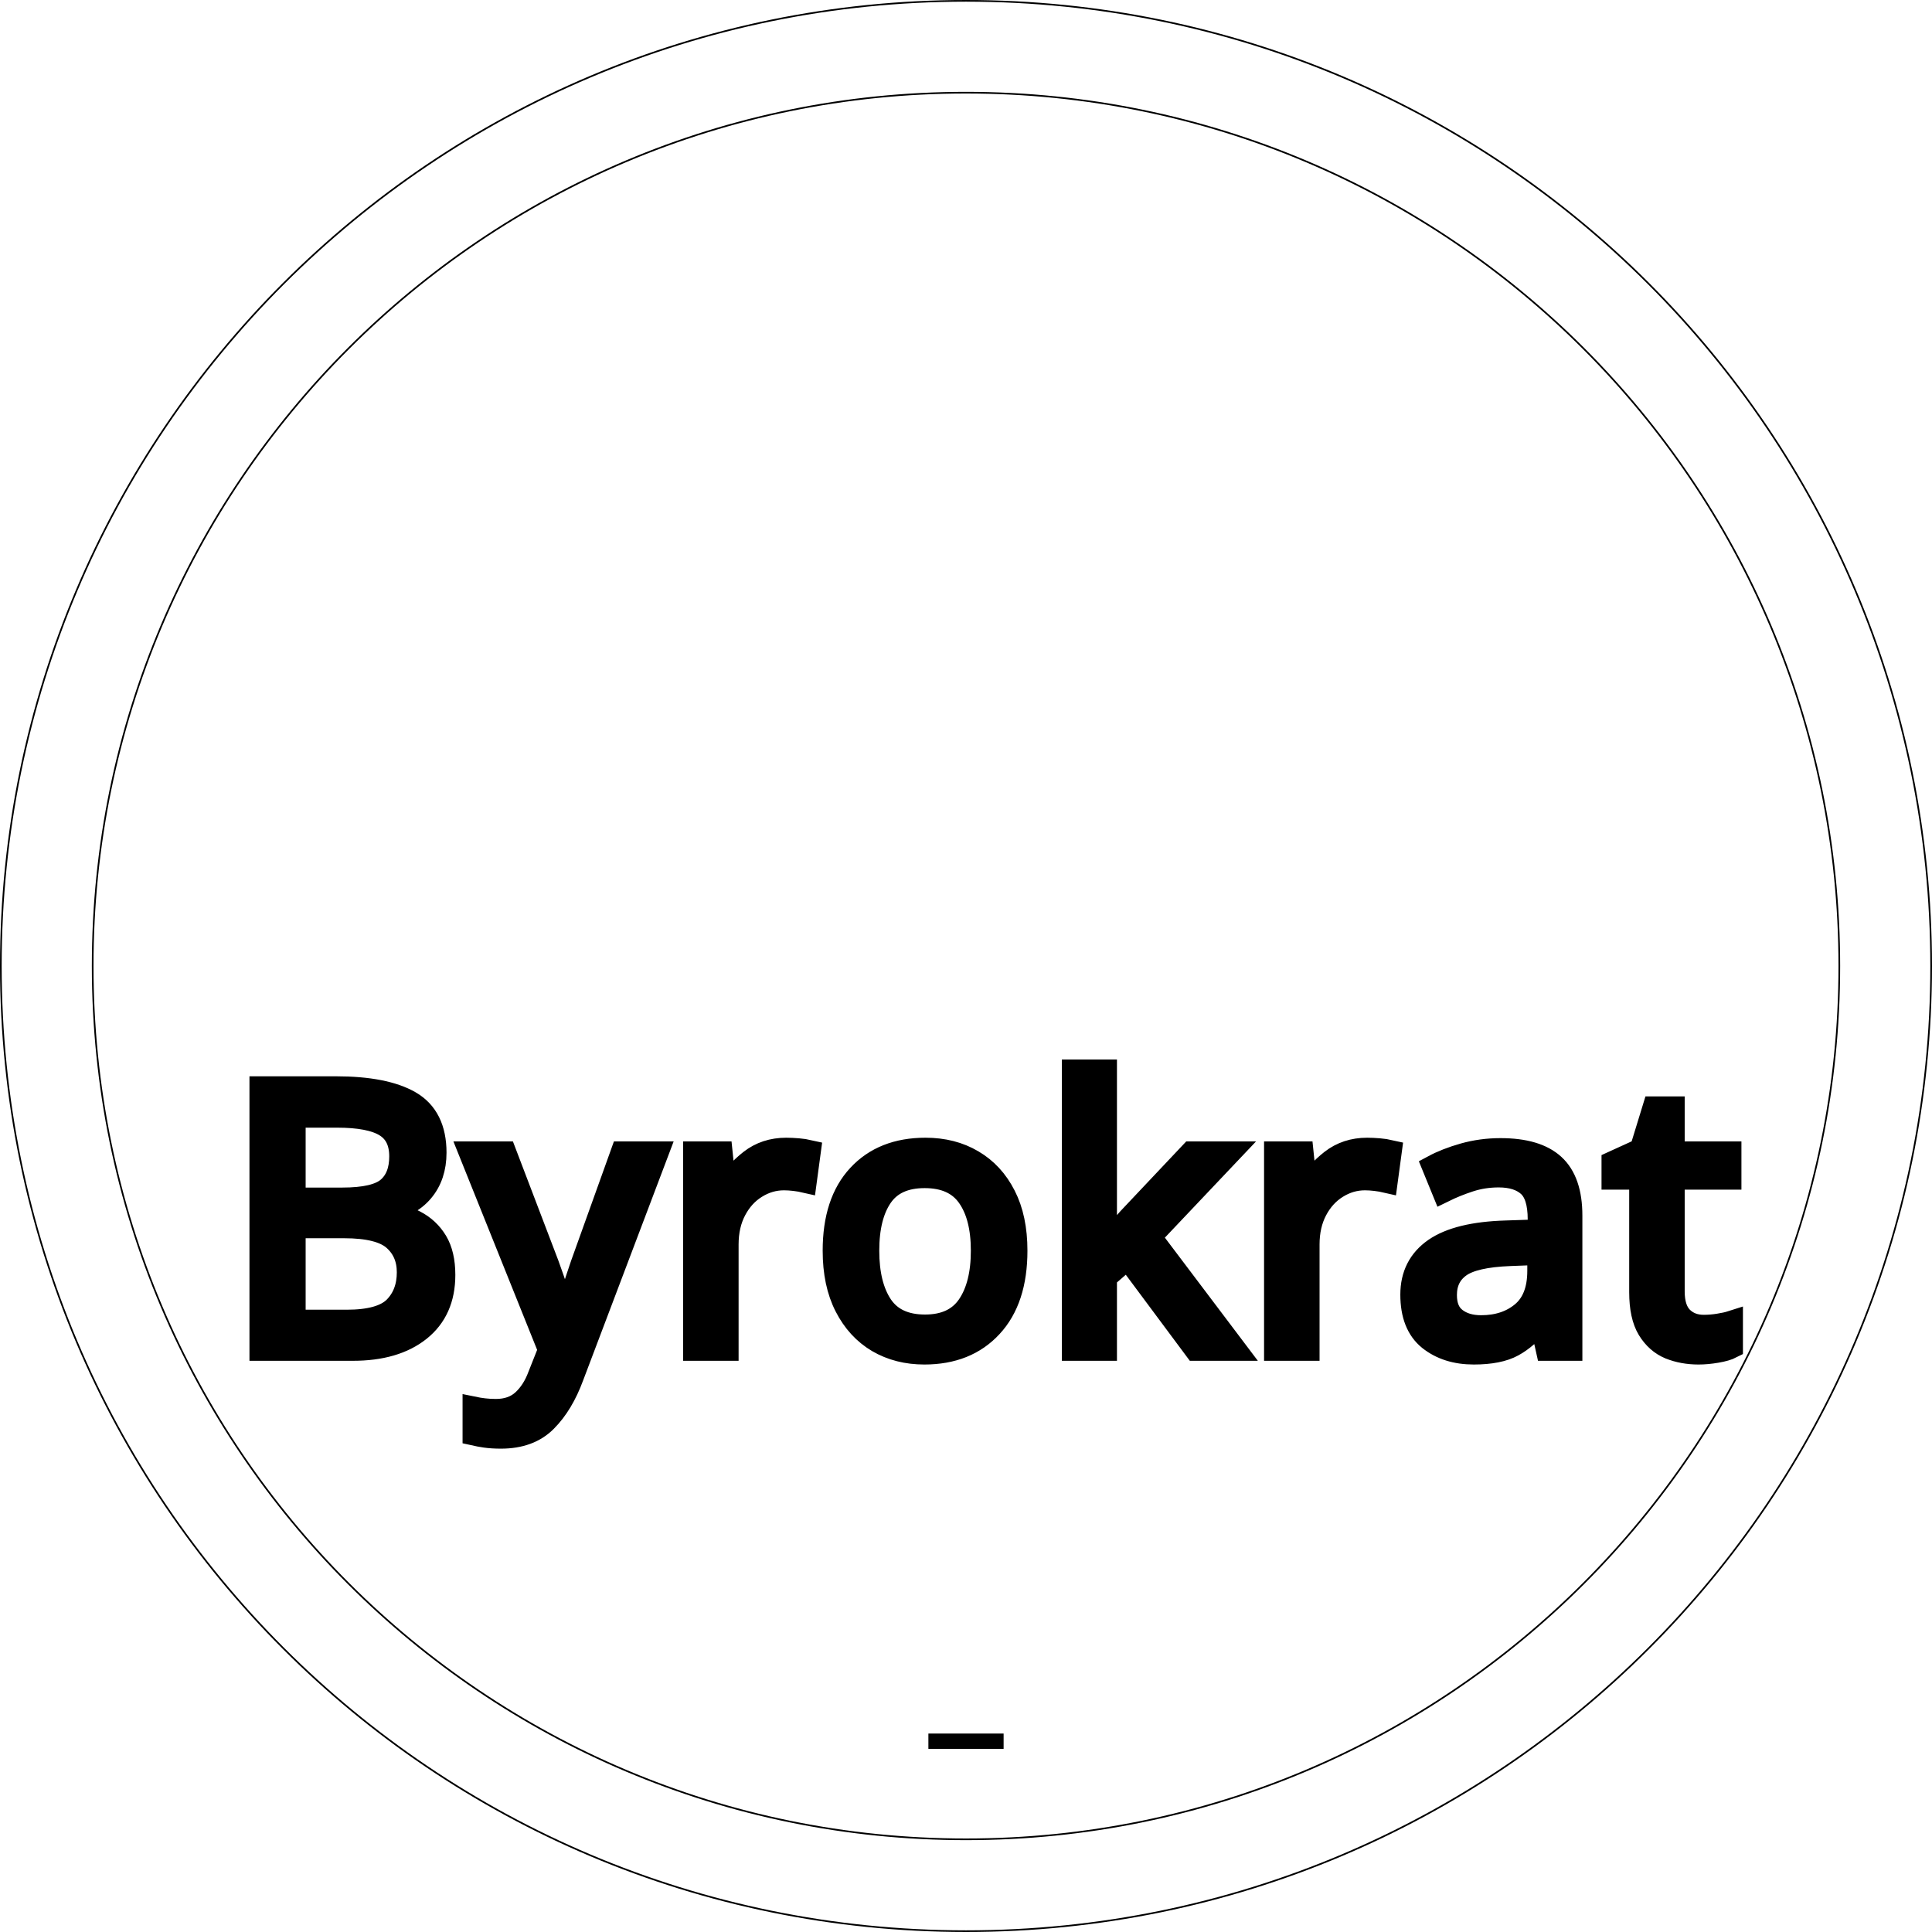
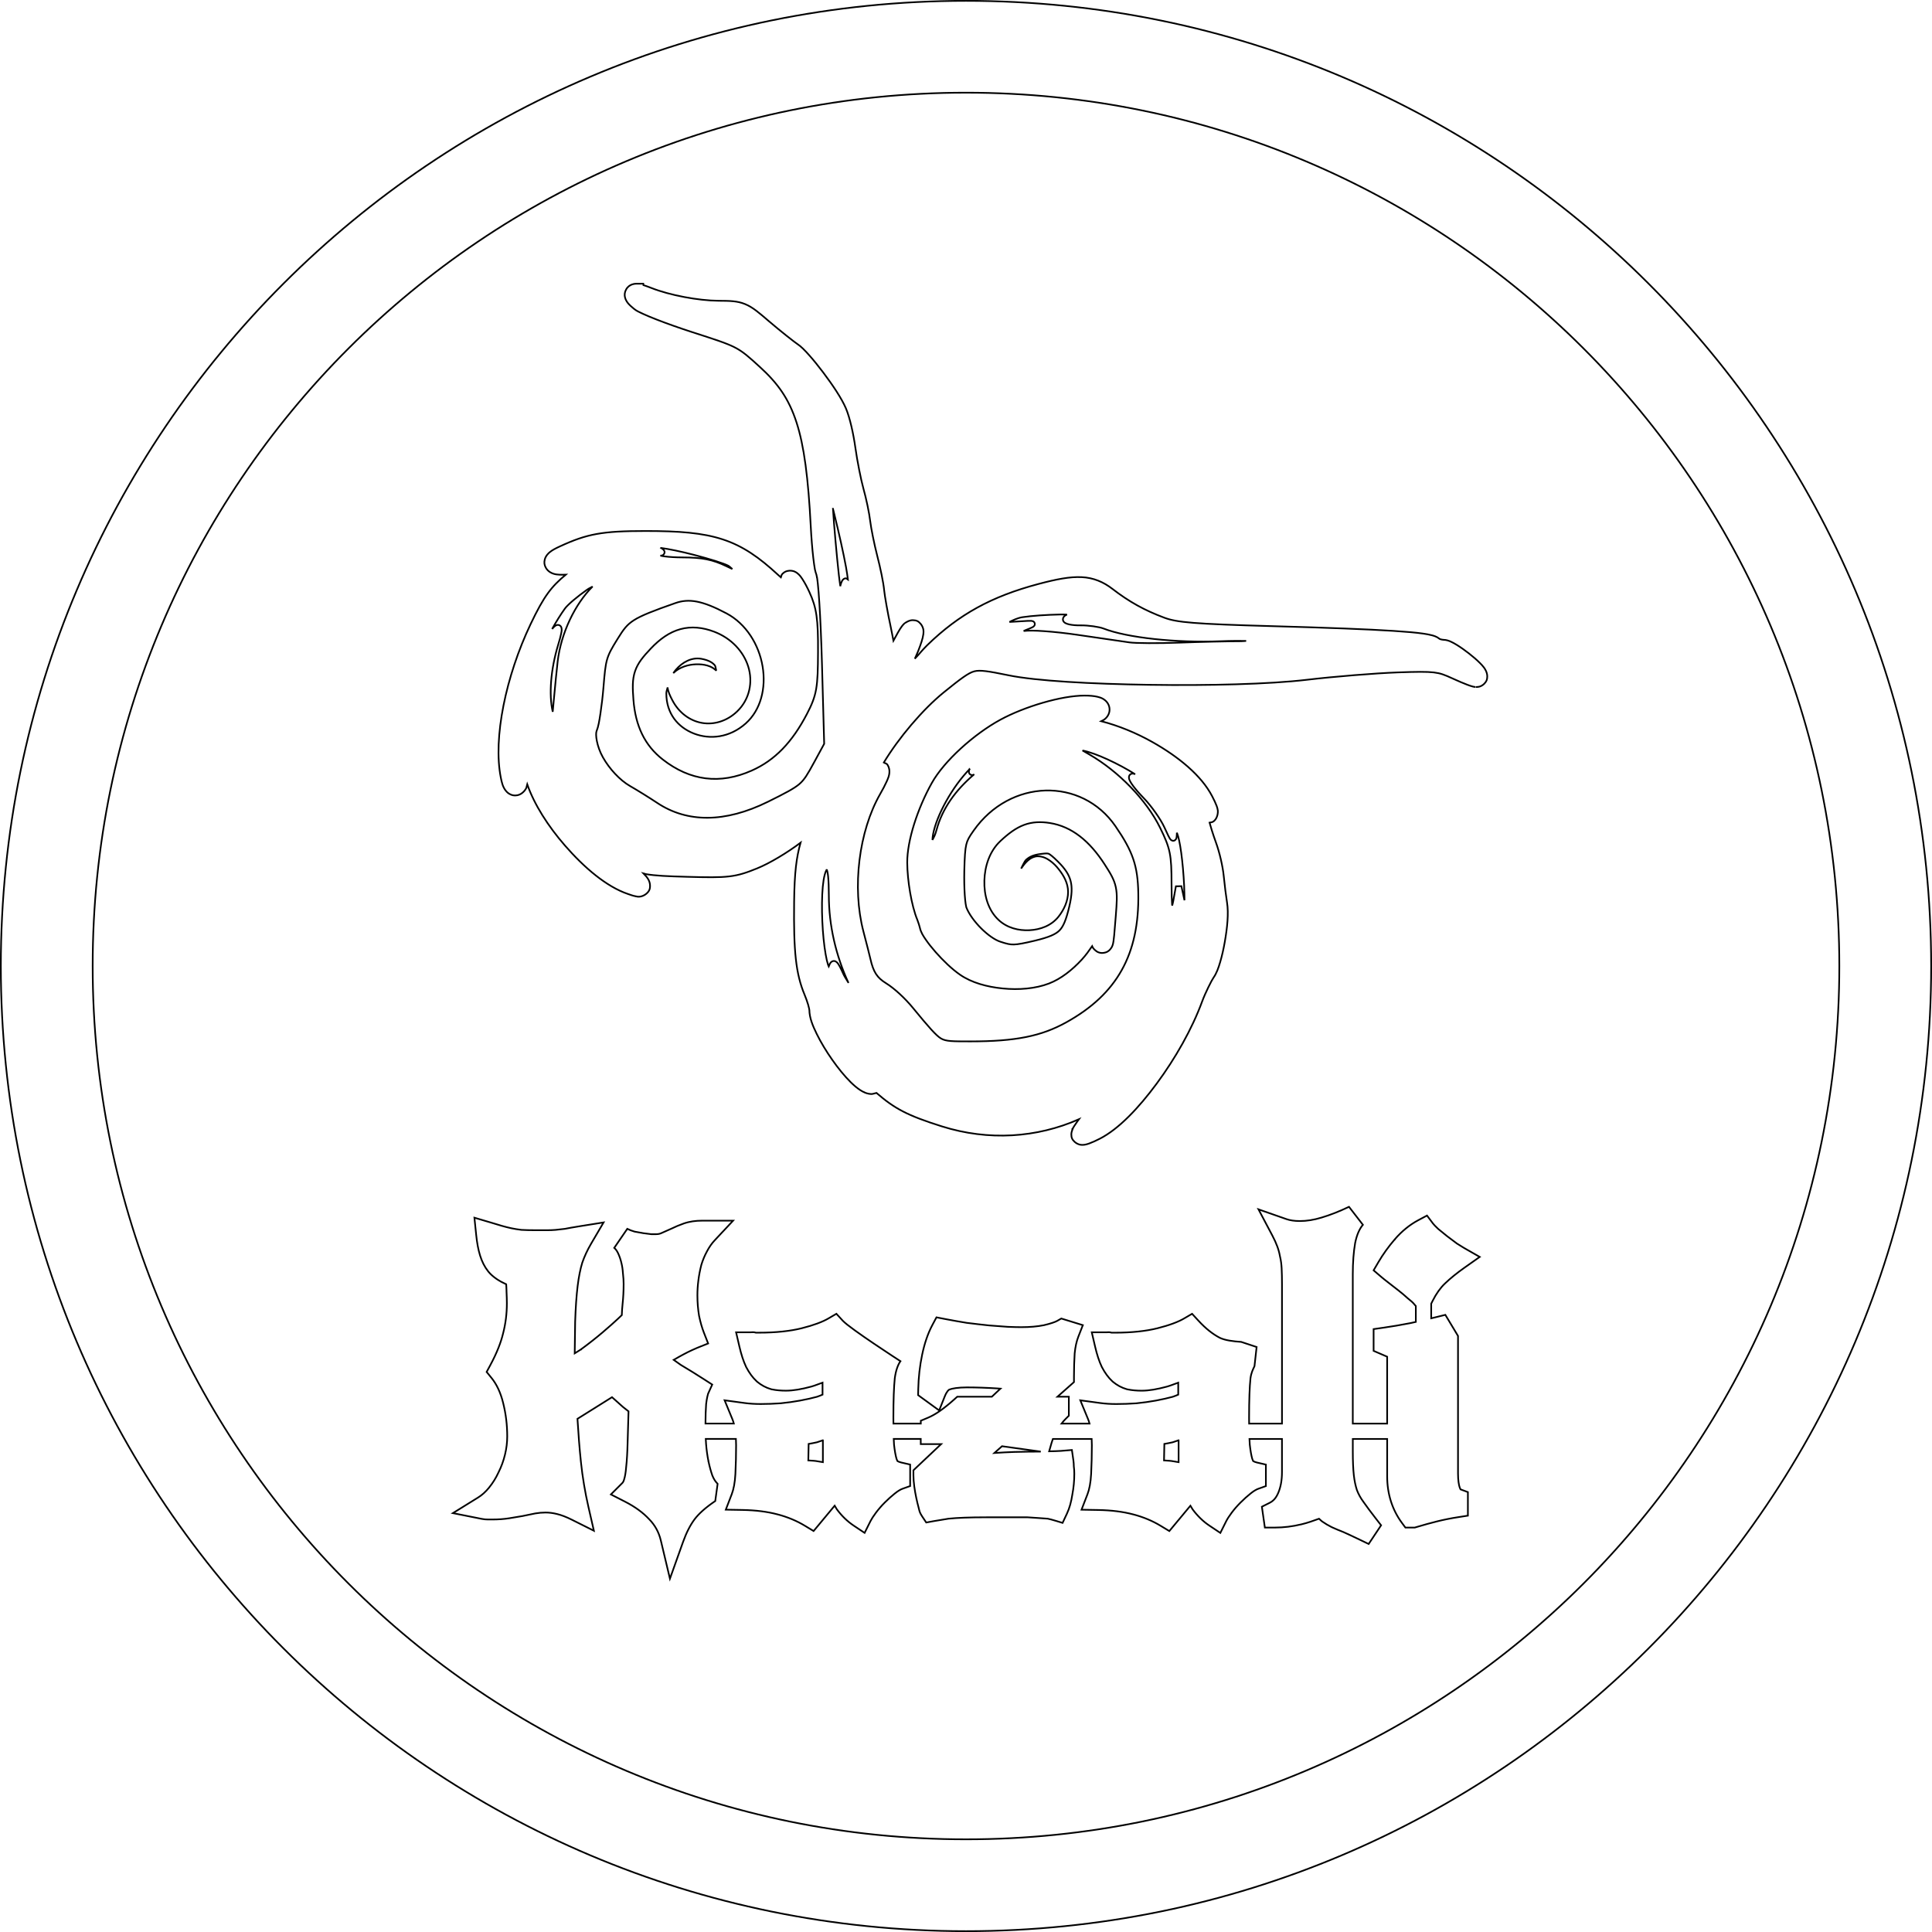
<svg xmlns="http://www.w3.org/2000/svg" version="1.2" viewBox="0 0 219.213 219.213" width="58mm" height="58mm" id="svg1" xml:space="preserve">
  <defs id="defs1">
    <clipPath clipPathUnits="userSpaceOnUse" id="cp1">
      <path d="m 275.5,535.5 c -143.78,0 -260,-116.22 -260,-260 0,-143.78 116.22,-260 260,-260 143.78,0 260,116.22 260,260 0,143.78 -116.22,260 -260,260 z" id="path1" />
+     </clipPath>
+     <clipPath clipPathUnits="userSpaceOnUse" id="cp1-5">
+       <path d="m 275.5,535.5 c -143.78,0 -260,-116.22 -260,-260 0,-143.78 116.22,-260 260,-260 143.78,0 260,116.22 260,260 0,143.78 -116.22,260 -260,260 z" id="path1-4" />
    </clipPath>
  </defs>
  <style id="style1">
		tspan { white-space:pre } 
		.s0 { fill: none;stroke: #ff0000;stroke-miterlimit:100 } 
	</style>
  <g id="layer2">
    <g id="layer4" style="display:inline">
      <path id="path2" style="fill:none;stroke:#000000;stroke-width:0.189" d="M 219.118,109.606 A 109.512,109.512 0 0 1 109.606,219.118 109.512,109.512 0 0 1 0.095,109.606 109.512,109.512 0 0 1 109.606,0.095 109.512,109.512 0 0 1 219.118,109.606 Z" />
      <path id="circle2" style="fill:none;stroke:#000000;stroke-width:0.189" d="M 208.697,109.606 A 99.091,99.091 0 0 1 109.606,208.697 99.091,99.091 0 0 1 10.515,109.606 99.091,99.091 0 0 1 109.606,10.515 99.091,99.091 0 0 1 208.697,109.606 Z" />
    </g>
-     <text xml:space="preserve" style="display:inline;font-size:41.522px;font-family:'Didact Gothic';-inkscape-font-specification:'Didact Gothic';text-align:start;letter-spacing:0.769px;writing-mode:lr-tb;direction:ltr;text-anchor:start;fill:#de0000;fill-opacity:0.092;stroke:#000000;stroke-width:2.64;stroke-dasharray:none;stroke-opacity:1" x="25.593" y="153.083" id="text2-9">
-       <tspan id="tspan2-1" x="25.593" y="153.083" style="font-style:normal;font-variant:normal;font-weight:normal;font-stretch:normal;font-family:'New Rocker';-inkscape-font-specification:'New Rocker';letter-spacing:0.769px;fill:#000000;fill-opacity:1;stroke:#000000;stroke-width:2.64;stroke-dasharray:none;stroke-opacity:1">Byrokrat</tspan>
-     </text>
-     <path id="path5" style="display:inline;stroke-width:3.717" d="m 105.339,196.695 h 8.535 v 1.744 h -8.535 z" />
+     <path id="path5" style="baseline-shift:baseline;display:inline;overflow:visible;opacity:1;fill:none;stroke:#000000;stroke-width:0.297;stroke-dasharray:none;stroke-opacity:1;enable-background:accumulate;stop-color:#000000;stop-opacity:1" d="m 54.249,31.176 -1.267,0.003 c -0.247,4.96e-4 -0.507,0.052 -0.736,0.135 -0.376,0.137 -0.768,0.376 -1.058,0.899 -0.284,0.511 -0.29,0.962 -0.212,1.353 0.099,0.496 0.433,0.943 0.506,1.034 0.303,0.376 0.643,0.669 1.061,1.019 0.49,0.41 0.985,0.625 1.604,0.911 0.64,0.295 1.437,0.629 2.353,0.988 1.83,0.718 4.132,1.538 6.504,2.304 8.102,2.617 8.017,2.542 12.029,6.203 3.217,2.936 5.147,5.646 6.516,9.848 1.368,4.198 2.102,9.941 2.546,18.536 0.107,2.063 0.269,4.064 0.454,5.657 0.092,0.796 0.189,1.489 0.291,2.059 0.059,0.33 0.184,0.66 0.285,0.988 v 0.049 l 0.025,0.123 c 0.03,0.167 0.041,0.206 0.046,0.215 v 0.003 h 0.003 v 0.003 l 0.003,0.003 v 0.003 0.003 c 0.012,0.045 0.024,0.093 0.031,0.132 0.034,0.203 0.075,0.547 0.12,0.973 0.089,0.846 0.185,2.041 0.276,3.473 0.182,2.865 0.351,6.687 0.463,10.75 l 0.396,14.339 -1.776,3.27 c -1.206,2.217 -1.746,3.121 -2.641,3.896 -0.888,0.769 -2.439,1.599 -5.602,3.16 -7.695,3.797 -14.407,3.744 -19.726,0.212 -1.449,-0.962 -3.568,-2.278 -4.838,-3.003 -1.837,-1.05 -3.706,-3.086 -4.85,-5.123 -1.137,-2.024 -1.352,-4.129 -1.141,-4.651 0.343,-0.848 0.497,-1.853 0.703,-3.209 0.207,-1.368 0.402,-3.004 0.534,-4.617 0.407,-5.002 0.487,-5.348 2.464,-8.55 1.146,-1.857 1.716,-2.616 2.988,-3.43 1.259,-0.805 3.42,-1.662 7.384,-3.043 2.375,-0.828 4.748,-0.465 9.099,1.847 3.484,1.852 5.772,5.552 6.424,9.443 0.652,3.892 -0.335,7.784 -2.994,10.158 -2.875,2.566 -6.409,2.919 -9.253,1.807 -2.849,-1.114 -4.909,-3.565 -4.909,-7.167 0,-0.377 0.162,-0.695 0.224,-1.052 0.107,0.821 0.443,1.498 0.841,2.267 1.139,2.202 3.084,3.669 5.261,4.056 2.18,0.388 4.508,-0.33 6.289,-2.037 2.256,-2.161 2.831,-5.27 1.991,-7.976 -0.837,-2.695 -2.999,-5.062 -6.068,-6.234 -2.037,-0.778 -4.081,-0.995 -6.028,-0.46 -1.943,0.533 -3.665,1.751 -5.292,3.476 -1.342,1.422 -2.298,2.548 -2.795,4.031 -0.496,1.479 -0.445,2.984 -0.285,5.071 0.357,4.661 2.008,8.14 5.222,10.649 4.889,3.815 10.199,4.484 15.842,1.988 4.159,-1.839 7.252,-5.088 9.863,-10.106 0.807,-1.551 1.355,-2.802 1.635,-4.418 0.279,-1.608 0.319,-3.466 0.337,-6.593 0.035,-5.895 -0.258,-7.921 -1.54,-10.707 -0.417,-0.905 -0.835,-1.682 -1.23,-2.289 -0.192,-0.295 -0.389,-0.581 -0.666,-0.856 h -0.003 c -0.086,-0.086 -0.377,-0.357 -0.733,-0.509 -0.204,-0.087 -0.563,-0.186 -0.957,-0.153 -0.512,0.043 -0.846,0.192 -1.218,0.564 -0.209,0.209 -0.168,0.384 -0.264,0.62 -0.193,-0.174 -0.306,-0.254 -0.515,-0.448 -3.336,-3.089 -6.236,-5.132 -9.848,-6.314 -3.609,-1.18 -7.776,-1.498 -13.781,-1.497 -7.687,5.45e-4 -10.392,0.493 -15.309,2.77 -0.723,0.335 -1.282,0.619 -1.782,1.031 -0.164,0.134 -0.694,0.62 -0.856,1.279 -0.127,0.516 -0.09,0.931 0.172,1.433 0.213,0.409 0.542,0.68 0.785,0.828 0.75,0.457 1.491,0.44 2.12,0.454 0.182,0.004 0.478,-0.022 0.681,-0.025 -2.579,2.152 -3.88,3.778 -6.286,8.835 -4.386,9.217 -6.717,20.29 -5.304,27.353 0.173,0.863 0.329,1.584 0.834,2.264 0.13,0.176 0.367,0.44 0.693,0.629 0.416,0.24 0.849,0.356 1.43,0.242 0.859,-0.167 1.39,-0.923 1.537,-1.2 0.129,-0.242 0.129,-0.528 0.206,-0.779 1.253,3.641 3.735,7.499 6.734,10.946 3.445,3.96 7.411,7.336 11.21,8.627 0.525,0.178 0.942,0.341 1.466,0.429 v 0.003 h 0.003 c 0.034,0.015 0.251,0.069 0.571,0.055 0.393,-0.017 0.862,-0.21 1.184,-0.472 0.643,-0.525 0.764,-0.949 0.718,-1.657 -0.024,-0.371 -0.183,-0.737 -0.242,-0.853 -0.244,-0.478 -0.582,-0.81 -0.948,-1.196 0.157,0.032 0.274,0.125 0.439,0.153 1.737,0.297 3.834,0.386 7.378,0.482 3.617,0.098 5.711,0.133 7.492,-0.074 h 0.003 c 1.787,-0.208 3.154,-0.689 4.976,-1.43 2.266,-0.921 5.384,-2.81 7.737,-4.574 -0.733,2.6 -1.085,5.297 -1.147,10.514 -0.106,8.857 0.299,12.833 1.865,16.582 0.243,0.582 0.476,1.241 0.635,1.779 0.075,0.256 0.134,0.504 0.172,0.69 0.026,0.126 0.039,0.275 0.043,0.288 0.001,-0.005 2.52e-4,-0.031 0,-0.083 0.011,1.432 0.581,2.812 1.313,4.307 0.739,1.51 1.711,3.115 2.767,4.617 1.056,1.502 2.185,2.896 3.28,3.979 0.548,0.542 1.092,1.013 1.66,1.387 0.547,0.36 1.242,0.733 2.117,0.733 0.122,0 0.506,-0.123 0.825,-0.199 3.242,2.804 5.491,4.021 11.643,5.958 8.341,2.626 16.924,2.053 24.454,-1.27 -0.082,0.112 -0.208,0.27 -0.282,0.374 -0.241,0.338 -0.439,0.628 -0.598,0.88 -0.059,0.094 -0.122,0.198 -0.184,0.31 -0.004,0.007 -0.013,0.027 -0.021,0.043 0.006,-0.012 0.012,-0.019 0.018,-0.031 -0.048,0.118 -0.304,0.706 -0.304,1.071 0,0.645 0.137,0.969 0.626,1.417 0.34,0.312 0.8,0.447 0.945,0.476 0.342,0.067 0.756,0.014 0.819,0.003 0.31,-0.052 0.575,-0.139 0.838,-0.236 0.534,-0.196 1.164,-0.48 1.859,-0.838 3.355,-1.726 6.855,-5.391 10.142,-9.836 3.289,-4.448 6.277,-9.685 8.084,-14.612 0.571,-1.557 1.699,-3.784 2.013,-4.228 0.563,-0.796 0.885,-1.727 1.203,-2.798 0.322,-1.083 0.6,-2.322 0.822,-3.592 0.444,-2.536 0.712,-5.108 0.399,-7.038 -0.162,-0.995 -0.433,-3.162 -0.58,-4.657 -0.177,-1.803 -0.763,-4.306 -1.408,-6.068 -0.513,-1.401 -1.029,-3.113 -1.129,-3.504 0.254,-0.06 0.499,-0.034 0.767,-0.255 0.727,-0.598 0.741,-1.67 0.712,-1.902 -0.042,-0.331 -0.133,-0.604 -0.218,-0.834 -0.181,-0.491 -0.44,-1.027 -0.788,-1.7 -1.918,-3.709 -5.997,-7.042 -10.642,-9.661 -2.923,-1.648 -6.067,-2.929 -9.133,-3.721 0.245,-0.119 0.504,-0.24 0.758,-0.476 0.396,-0.367 0.828,-1.015 0.706,-1.893 -0.114,-0.823 -0.696,-1.35 -1.083,-1.583 -0.363,-0.219 -0.718,-0.322 -1.028,-0.396 -0.659,-0.157 -1.408,-0.218 -2.329,-0.218 -4.137,0 -10.736,1.982 -15.008,4.307 -4.68,2.547 -10.006,7.328 -12.21,11.271 -2.516,4.502 -4.401,10.221 -4.381,14.183 0.016,3.167 0.755,7.694 1.801,10.207 0.15,0.36 0.409,1.208 0.442,1.365 v 0.003 c 0.178,0.851 0.606,1.494 1.071,2.172 0.479,0.698 1.076,1.45 1.743,2.206 1.329,1.507 2.892,3.02 4.347,4.028 2.065,1.431 4.812,2.184 7.639,2.457 2.829,0.274 5.756,0.055 8.207,-0.88 2.135,-0.815 4.16,-2.417 5.887,-4.295 0.682,-0.741 1.262,-1.553 1.822,-2.368 0.03,0.075 0.081,0.205 0.184,0.359 0.024,0.036 0.447,0.564 0.942,0.745 0.438,0.161 0.756,0.126 1.031,0.071 0.274,-0.055 0.5,-0.111 0.831,-0.377 0.285,-0.229 0.528,-0.66 0.528,-0.66 0.201,-0.401 0.252,-0.808 0.282,-1.006 0.044,-0.289 0.082,-0.623 0.123,-1.037 0.082,-0.83 0.175,-1.979 0.291,-3.494 0.179,-2.33 0.292,-3.713 0,-5.111 -0.294,-1.409 -0.971,-2.478 -1.963,-4.025 -2.716,-4.233 -5.898,-6.788 -9.78,-7.409 -1.605,-0.257 -3.137,-0.216 -4.608,0.337 -1.46,0.549 -2.756,1.516 -4.194,2.856 -1.942,1.811 -2.803,4.472 -2.878,7.05 -0.075,2.577 0.629,5.258 2.549,7.047 1.512,1.409 3.563,1.913 5.485,1.816 1.922,-0.097 3.911,-0.803 5.188,-2.427 0.973,-1.237 1.697,-2.785 1.697,-4.396 0,-1.591 -0.793,-2.935 -1.663,-4.04 -0.441,-0.561 -0.94,-1.074 -1.516,-1.494 -0.558,-0.407 -1.3,-0.822 -2.227,-0.822 -0.633,0 -1.187,0.329 -1.387,0.466 -0.272,0.188 -0.492,0.39 -0.687,0.592 -0.323,0.334 -0.608,0.732 -0.893,1.132 0.301,-0.545 0.578,-1.282 0.911,-1.58 0.602,-0.538 1.305,-0.851 2.528,-1.015 1.048,-0.141 1.299,-0.113 1.494,-0.034 0.163,0.066 0.687,0.438 1.663,1.414 1.31,1.31 1.942,2.318 2.23,3.43 0.287,1.11 0.246,2.472 -0.224,4.494 -0.573,2.465 -1.09,3.643 -1.77,4.326 -0.68,0.682 -1.872,1.214 -4.353,1.81 -1.966,0.472 -3.052,0.673 -3.764,0.687 -0.723,0.015 -1.229,-0.105 -2.43,-0.5 -1.996,-0.657 -5.086,-3.662 -6.044,-6.111 v -0.003 c -0.005,-0.049 -0.085,-0.354 -0.129,-0.666 -0.059,-0.416 -0.117,-0.967 -0.156,-1.571 -0.08,-1.229 -0.114,-2.757 -0.08,-4.234 0.058,-2.528 0.151,-3.894 0.353,-4.721 0.205,-0.841 0.486,-1.317 1.316,-2.497 6.496,-9.241 19.24,-9.545 25.273,-0.776 3.113,4.524 3.98,7.093 4.068,11.946 0.197,10.882 -3.791,17.992 -12.83,23.003 -4.431,2.456 -8.983,3.402 -17.094,3.402 -3.232,0 -4.334,-0.004 -5.212,-0.506 -0.861,-0.491 -2.214,-2.034 -5.044,-5.485 -1.338,-1.632 -3.232,-3.422 -4.783,-4.381 -1.57,-0.97 -2.25,-1.962 -2.783,-4.338 -0.147,-0.656 -0.685,-2.749 -1.249,-4.909 -2.046,-7.834 -0.798,-17.847 2.985,-24.463 0.498,-0.871 0.879,-1.597 1.154,-2.212 0.244,-0.547 0.531,-1.135 0.5,-1.924 -0.008,-0.205 -0.077,-0.68 -0.337,-1.077 -0.185,-0.281 -0.459,-0.268 -0.663,-0.402 2.645,-4.388 6.923,-9.453 10.682,-12.505 3.03,-2.459 4.414,-3.483 5.439,-3.752 1.03,-0.27 2.526,-0.033 6.084,0.699 4.895,1.008 14.722,1.548 25.163,1.703 10.442,0.155 21.328,-0.106 28.01,-0.896 4.897,-0.579 12.275,-1.176 16.204,-1.316 3.391,-0.121 5.238,-0.143 6.446,0.003 1.218,0.147 1.896,0.416 3.439,1.123 0.968,0.443 1.845,0.814 2.522,1.071 0.339,0.129 0.632,0.229 0.908,0.304 0.097,0.026 0.308,0.086 0.555,0.104 -0.038,-0.003 0.442,0.015 0.755,-0.083 0.171,-0.053 0.554,-0.224 0.838,-0.531 0.388,-0.42 0.506,-0.725 0.506,-1.292 0,-0.748 -0.464,-1.402 -0.583,-1.562 -0.23,-0.31 -0.485,-0.575 -0.755,-0.844 -0.554,-0.551 -1.239,-1.139 -1.963,-1.703 -0.722,-0.562 -1.474,-1.095 -2.169,-1.519 -0.349,-0.212 -0.685,-0.399 -1.025,-0.552 -0.294,-0.133 -0.753,-0.324 -1.316,-0.331 -0.103,-0.001 -0.36,-0.045 -0.531,-0.098 -0.05,-0.016 -0.112,-0.041 -0.153,-0.061 -5.7e-4,-4.87e-4 -0.002,4.87e-4 -0.003,0 l -0.003,-0.003 c -0.021,-0.019 -0.034,-0.03 -0.043,-0.037 -0.001,-0.001 -0.005,-0.005 -0.006,-0.006 l -0.003,-0.003 h -0.003 l -0.003,-0.003 c -0.457,-0.365 -0.969,-0.504 -1.298,-0.592 -0.448,-0.121 -0.957,-0.215 -1.583,-0.304 -1.252,-0.178 -2.962,-0.331 -5.264,-0.479 -4.606,-0.296 -11.57,-0.565 -21.555,-0.844 -14.085,-0.393 -17.074,-0.674 -19.306,-1.509 -3.537,-1.323 -6.278,-2.847 -9.25,-5.142 -1.58,-1.22 -3.362,-1.988 -5.476,-2.086 -2.096,-0.097 -4.449,0.355 -7.694,1.218 -8.379,2.229 -14.15,5.395 -19.828,10.912 -0.836,0.812 -1.359,1.525 -2.206,2.405 0.175,-0.422 0.455,-1.001 0.598,-1.371 0.494,-1.281 0.809,-2.175 0.92,-3.003 0.023,-0.17 0.056,-0.52 -0.012,-0.874 -0.023,-0.121 -0.146,-0.572 -0.423,-0.908 -0.436,-0.528 -0.763,-0.695 -1.46,-0.712 h -0.003 c -0.712,-0.017 -1.501,0.608 -1.466,0.577 -0.199,0.18 -0.345,0.361 -0.472,0.528 -0.403,0.529 -0.941,1.529 -1.5,2.562 -0.182,-0.907 -0.259,-1.444 -0.476,-2.436 -0.547,-2.512 -1.093,-5.677 -1.169,-6.513 C 97.047,84.418 96.507,81.839 95.938,79.648 95.413,77.628 94.837,74.716 94.702,73.57 94.517,72 93.988,69.507 93.478,67.68 93.051,66.153 92.375,62.755 92.054,60.458 91.699,57.922 91.065,55.043 90.361,53.396 89.597,51.61 88.017,49.263 86.339,47.03 85.498,45.912 84.639,44.848 83.848,43.959 83.063,43.078 82.39,42.367 81.617,41.861 81.182,41.576 78.68,39.612 76.669,37.891 c -1.822,-1.559 -2.886,-2.501 -4.27,-3.074 -1.393,-0.576 -2.727,-0.582 -4.712,-0.595 -3.64,-0.025 -8.739,-0.996 -11.968,-2.27 -0.572,-0.226 -1.024,-0.386 -1.445,-0.515 z m 33.805,40.112 0.141,0.564 c 0.977,3.952 1.734,7.384 2.19,9.869 0.17,0.929 0.252,1.574 0.334,2.212 -0.132,-0.085 -0.199,-0.245 -0.377,-0.245 -0.211,0 -0.369,0.105 -0.466,0.199 -0.098,0.095 -0.159,0.193 -0.215,0.298 -0.111,0.208 -0.193,0.452 -0.27,0.742 -0.011,0.043 -0.014,0.118 -0.025,0.163 -0.091,-0.713 -0.135,-0.838 -0.252,-1.893 -0.408,-3.693 -0.878,-8.981 -1.061,-11.909 z m -30.633,6.989 c 1.346,0.179 3.536,0.62 5.918,1.242 1.345,0.352 2.664,0.726 3.749,1.068 1.085,0.342 1.953,0.665 2.304,0.853 0.225,0.12 0.456,0.38 0.733,0.592 -0.359,-0.172 -0.607,-0.285 -1.08,-0.512 -2.443,-1.177 -4.33,-1.552 -7.805,-1.558 -1.212,-0.002 -2.357,-0.074 -3.209,-0.184 -0.31,-0.04 -0.523,-0.088 -0.739,-0.135 0.149,-0.005 0.284,0.008 0.466,-0.104 0.122,-0.075 0.283,-0.277 0.285,-0.491 0.002,-0.214 -0.094,-0.338 -0.166,-0.423 -0.131,-0.155 -0.276,-0.242 -0.457,-0.347 z m -12.204,6.869 c -3.115,3.098 -5.617,8.262 -6.225,13.311 -0.147,1.222 -0.466,4.439 -0.715,7.176 l -0.169,1.844 -0.012,-0.055 c -0.693,-3.031 -0.341,-7.542 0.979,-11.879 0.237,-0.78 0.406,-1.401 0.509,-1.887 0.103,-0.486 0.176,-0.799 0.077,-1.166 -0.025,-0.092 -0.069,-0.197 -0.16,-0.298 -0.091,-0.101 -0.238,-0.178 -0.374,-0.196 -0.273,-0.037 -0.434,0.071 -0.574,0.166 -0.175,0.118 -0.37,0.351 -0.555,0.552 0.675,-1.207 1.567,-2.654 2.286,-3.638 0.523,-0.716 2.221,-2.15 3.979,-3.384 0.376,-0.264 0.576,-0.302 0.954,-0.546 z m 83.305,4.988 c 0.49,-0.009 0.809,0.012 1.242,0.015 -0.161,0.066 -0.312,0.141 -0.445,0.261 -0.146,0.132 -0.285,0.342 -0.285,0.601 0,0.191 0.091,0.356 0.184,0.457 0.093,0.101 0.191,0.162 0.291,0.215 0.202,0.105 0.427,0.174 0.693,0.23 0.533,0.113 1.223,0.17 1.982,0.16 1.388,-0.02 3.333,0.268 4.083,0.561 4.24,1.657 12.967,2.577 20.831,2.267 2.057,-0.081 3.357,-0.074 4.599,-0.058 -0.328,0.011 -0.513,0.055 -0.88,0.055 -2.327,0.002 -7.296,0.116 -11.069,0.255 -1.876,0.069 -3.818,0.097 -5.427,0.089 -1.609,-0.008 -2.916,-0.061 -3.408,-0.132 -1.138,-0.163 -5.344,-0.774 -9.339,-1.359 -2.011,-0.294 -4.098,-0.521 -5.854,-0.644 -1.657,-0.117 -2.897,-0.134 -3.688,-0.031 0.159,-0.066 0.227,-0.106 0.408,-0.178 0.477,-0.188 0.832,-0.329 1.08,-0.451 0.124,-0.061 0.212,-0.087 0.35,-0.23 0.069,-0.072 0.207,-0.245 0.147,-0.503 -0.059,-0.259 -0.252,-0.348 -0.344,-0.383 -0.183,-0.071 -0.281,-0.06 -0.429,-0.064 -0.149,-0.004 -0.327,4e-5 -0.549,0.009 -0.445,0.018 -1.061,0.058 -1.874,0.114 -0.565,0.039 -0.941,0.058 -1.313,0.074 0.644,-0.328 1.505,-0.721 2.27,-0.841 1.739,-0.271 4.471,-0.445 6.743,-0.488 z m -64.616,7.835 c 0.234,-6.8e-4 0.471,0.02 0.706,0.064 1.25,0.234 1.942,0.646 2.362,1.129 0.182,0.209 0.179,0.689 0.291,0.985 -0.34,-0.327 -0.716,-0.577 -1.08,-0.73 -0.654,-0.275 -1.341,-0.389 -2.025,-0.408 h -0.003 c -1.355,-0.037 -2.847,0.257 -4.089,1.166 -0.143,0.105 -0.311,0.271 -0.469,0.402 1.069,-1.546 2.668,-2.603 4.307,-2.608 z m 68.619,16.404 c 2.339,0.435 6.501,2.403 9.388,4.234 -0.177,-0.071 -0.338,-0.151 -0.568,-0.11 -0.147,0.026 -0.333,0.124 -0.436,0.279 -0.102,0.155 -0.116,0.318 -0.107,0.445 0.017,0.254 0.109,0.446 0.236,0.681 0.127,0.235 0.302,0.498 0.525,0.798 0.445,0.598 1.082,1.339 1.924,2.206 1.313,1.353 2.992,3.746 3.626,5.145 0.301,0.663 0.531,1.163 0.712,1.525 0.09,0.181 0.166,0.325 0.242,0.448 0.077,0.123 0.127,0.224 0.304,0.341 0.088,0.058 0.249,0.127 0.433,0.089 0.183,-0.038 0.305,-0.166 0.362,-0.255 0.114,-0.177 0.116,-0.287 0.135,-0.42 0.027,-0.188 0.035,-0.473 0.046,-0.749 l 0.046,0.107 c 0.216,0.496 0.502,1.793 0.727,3.451 0.225,1.658 0.413,3.711 0.522,5.869 0.059,1.183 0.038,1.726 0.058,2.614 -0.002,-0.008 -0.003,-0.016 -0.006,-0.025 l -0.543,-2.491 -0.979,0.021 -0.472,2.644 c -0.071,0.401 -0.12,0.491 -0.187,0.792 -0.008,-0.088 -0.016,-0.077 -0.021,-0.172 -0.06,-0.901 -0.095,-2.129 -0.095,-3.663 0,-5.248 -0.226,-6.351 -2.043,-10.041 -2.425,-4.923 -7.36,-10.02 -12.6,-13.051 z m -20.141,3.338 c -0.041,0.128 -0.094,0.255 -0.101,0.396 -0.006,0.112 -0.016,0.284 0.153,0.469 0.169,0.186 0.45,0.196 0.583,0.163 0.094,-0.024 0.138,-0.084 0.206,-0.12 -3.361,2.842 -5.708,6.166 -6.703,9.888 -0.265,0.992 -0.514,1.381 -0.742,1.804 0.036,-1.283 0.629,-3.24 1.623,-5.307 1.016,-2.114 2.421,-4.34 3.948,-6.145 0.418,-0.494 0.749,-0.856 1.034,-1.147 z m -25.43,17.852 c 0.084,0.313 0.175,0.619 0.236,1.252 0.083,0.863 0.129,1.997 0.129,3.372 0,5.367 1.257,10.746 3.507,15.615 -0.261,-0.476 -0.691,-1.092 -0.859,-1.463 -0.272,-0.602 -0.493,-1.07 -0.684,-1.43 -0.191,-0.36 -0.335,-0.607 -0.555,-0.807 -0.11,-0.1 -0.263,-0.201 -0.472,-0.215 -0.209,-0.014 -0.41,0.091 -0.525,0.199 -0.228,0.217 -0.299,0.441 -0.405,0.727 -0.011,0.028 -0.014,0.024 -0.025,0.049 -0.038,-0.087 -0.073,-0.146 -0.114,-0.267 -0.305,-0.906 -0.606,-2.647 -0.807,-4.651 -0.403,-4.008 -0.421,-9.2 0.218,-11.483 0.146,-0.523 0.242,-0.659 0.356,-0.899 z m 43.846,46.159 c -0.002,0.003 -0.004,0.006 -0.006,0.009 h 0.003 c 0.003,-0.005 0.001,-0.006 0.003,-0.009 z" transform="matrix(0.6366384,0,0,0.6366384,38.45336,12.33994)" />
+     <path id="path3" style="font-size:41.522px;font-family:'New Rocker';-inkscape-font-specification:'New Rocker';letter-spacing:0.769px;baseline-shift:baseline;white-space:pre;display:inline;overflow:visible;opacity:1;fill:none;stroke:#000000;stroke-width:0.189;stroke-dasharray:none;stroke-opacity:1;enable-background:accumulate;stop-color:#000000;stop-opacity:1" d="m 153.063,136.93 c -1.112,0.529 -2.142,0.932 -3.088,1.213 l -0.006,0.002 -0.004,0.002 c -0.889,0.272 -1.714,0.398 -2.48,0.398 -0.633,0 -1.135,-0.084 -1.514,-0.217 l -3.178,-1.111 1.574,2.975 c 0.226,0.426 0.409,0.833 0.553,1.217 0.138,0.367 0.241,0.745 0.311,1.137 l 0.006,0.035 0.01,0.037 c 0.09,0.382 0.15,0.816 0.174,1.301 0.026,0.526 0.039,1.126 0.039,1.801 V 161.526 h -3.73 c -0.002,-0.221 -0.004,-0.451 -0.004,-0.691 0,-1.986 0.058,-3.482 0.158,-4.447 0.085,-0.636 0.276,-0.991 0.455,-1.375 l 0.242,-2.176 -1.748,-0.578 c -0.922,-0.066 -1.798,-0.171 -2.418,-0.461 -0.795,-0.412 -1.61,-1.047 -2.434,-1.945 l -0.721,-0.785 -0.92,0.539 c -0.632,0.371 -1.652,0.762 -3.016,1.104 -1.3,0.325 -2.916,0.5 -4.83,0.5 h -0.367 c -0.276,-0.087 -0.409,-0.041 -0.588,-0.041 h -1.662 l 0.377,1.619 c 0.208,0.892 0.45,1.652 0.758,2.301 l 0.012,0.025 0.014,0.023 c 0.329,0.626 0.713,1.167 1.189,1.604 l 0.021,0.021 0.025,0.019 c 0.46,0.383 0.989,0.675 1.561,0.838 l 0.053,0.014 0.051,0.012 c 0.509,0.102 1.04,0.148 1.588,0.148 0.848,0 1.783,-0.165 2.877,-0.461 0.445,-0.12 0.854,-0.306 1.285,-0.451 v 1.359 c -0.211,0.082 -0.356,0.162 -0.623,0.244 -0.563,0.153 -1.199,0.298 -1.91,0.43 -0.7,0.13 -1.446,0.233 -2.234,0.312 -0.767,0.052 -1.522,0.08 -2.26,0.08 -0.669,0 -1.274,-0.04 -1.814,-0.113 l -2.271,-0.309 0.873,2.119 c 0.065,0.157 0.124,0.33 0.176,0.521 h -3.178 c 0.147,-0.191 0.294,-0.359 0.441,-0.506 l 0.387,-0.387 v -2.156 h -1.289 l 1.871,-1.658 v -0.594 c 0,-0.991 0.028,-1.879 0.08,-2.668 0.074,-0.756 0.218,-1.383 0.41,-1.875 l 0.518,-1.324 -2.445,-0.752 -0.496,0.283 c -0.166,0.095 -0.707,0.298 -1.49,0.477 -0.722,0.143 -1.571,0.221 -2.547,0.221 -0.375,1e-5 -0.893,-0.011 -1.521,-0.037 -0.656,-0.055 -1.377,-0.108 -2.162,-0.162 l -0.014,-0.002 c -0.786,-0.081 -1.615,-0.178 -2.484,-0.287 h -0.002 -0.002 -0.002 -0.002 c -0.829,-0.134 -1.657,-0.281 -2.486,-0.441 l -0.957,-0.186 -0.459,0.859 c -0.518,0.971 -0.897,2.099 -1.166,3.383 -0.266,1.271 -0.412,2.57 -0.441,3.895 l -0.016,0.689 2.387,1.736 0.629,-1.574 c 0.256,-0.64 0.483,-0.776 0.52,-0.789 l 0.016,-0.006 0.018,-0.006 c 0.279,-0.112 0.97,-0.238 1.959,-0.238 1.074,0 2.252,0.04 3.529,0.121 0.114,0.007 0.169,0.018 0.279,0.025 l -0.969,0.91 h -3.928 l -0.375,0.338 c -0.518,0.467 -1.049,0.892 -1.588,1.277 -0.485,0.338 -0.942,0.594 -1.363,0.771 l -0.809,0.34 v 0.322 h -3.107 c -0.002,-0.221 -0.004,-0.452 -0.004,-0.691 0,-1.986 0.058,-3.482 0.158,-4.447 0.12,-0.898 0.359,-1.534 0.643,-1.941 0,0 -5.723,-3.695 -6.547,-4.594 l -0.719,-0.785 -0.92,0.539 c -0.632,0.371 -1.653,0.762 -3.018,1.104 -1.3,0.325 -2.914,0.5 -4.828,0.5 h -0.369 c -0.275,-0.087 -0.407,-0.041 -0.586,-0.041 h -1.662 l 0.377,1.619 c 0.208,0.892 0.45,1.652 0.758,2.301 l 0.012,0.025 0.012,0.023 c 0.329,0.626 0.713,1.167 1.189,1.604 l 0.023,0.021 0.023,0.019 c 0.46,0.383 0.991,0.675 1.562,0.838 l 0.051,0.014 0.053,0.012 c 0.509,0.102 1.04,0.148 1.588,0.148 0.848,0 1.783,-0.165 2.877,-0.461 0.445,-0.12 0.854,-0.306 1.285,-0.451 v 1.359 c -0.211,0.083 -0.355,0.162 -0.623,0.244 -0.563,0.153 -1.199,0.298 -1.91,0.43 -0.7,0.13 -1.446,0.233 -2.234,0.312 -0.768,0.053 -1.521,0.08 -2.26,0.08 -0.669,0 -1.274,-0.04 -1.814,-0.113 l -2.271,-0.309 0.873,2.119 c 0.065,0.157 0.124,0.33 0.176,0.521 h -3.221 c 0.004,-0.839 0.029,-1.58 0.076,-2.223 0.077,-0.672 0.21,-1.138 0.221,-1.162 l 0.471,-1.039 -0.959,-0.617 c -0.393,-0.253 -0.813,-0.517 -1.26,-0.797 -0.439,-0.274 -0.891,-0.549 -1.355,-0.822 -0.274,-0.189 -0.534,-0.378 -0.797,-0.566 0.376,-0.218 0.743,-0.428 1.076,-0.605 0.398,-0.212 0.737,-0.38 1.006,-0.502 0.296,-0.135 0.512,-0.229 0.607,-0.268 l 1.217,-0.486 -0.477,-1.219 c -0.214,-0.546 -0.4,-1.191 -0.553,-1.92 -0.123,-0.748 -0.188,-1.525 -0.188,-2.334 0,-0.549 0.037,-1.114 0.113,-1.697 v -0.004 -0.004 c 0.075,-0.597 0.189,-1.178 0.336,-1.748 0.168,-0.547 0.377,-1.051 0.633,-1.516 l 0.006,-0.012 0.006,-0.012 c 0.254,-0.485 0.547,-0.896 0.875,-1.246 l 2.082,-2.223 h -3.502 c -0.751,0 -1.455,0.096 -2.102,0.324 -0.489,0.173 -0.943,0.362 -1.367,0.57 l -0.02,0.01 c -0.391,0.168 -0.769,0.335 -1.135,0.504 -0.184,0.085 -0.37,0.127 -0.609,0.127 h -0.555 c -0.242,-0.025 -0.529,-0.061 -0.879,-0.111 -0.309,-0.048 -0.65,-0.109 -1.01,-0.18 -0.305,-0.089 -0.582,-0.193 -0.828,-0.316 l -1.479,2.158 c 0.165,0.15 0.31,0.342 0.439,0.619 0.154,0.329 0.278,0.685 0.369,1.072 l 0.002,0.01 0.002,0.008 c 0.09,0.361 0.147,0.737 0.17,1.129 l 0.002,0.037 0.006,0.039 c 0.05,0.426 0.074,0.817 0.074,1.174 0,0.816 -0.04,1.571 -0.117,2.264 -0.058,0.507 -0.07,0.883 -0.09,1.281 -0.134,0.127 -0.159,0.153 -0.416,0.395 -0.446,0.42 -1.043,0.949 -1.779,1.576 -0.713,0.607 -1.527,1.248 -2.438,1.918 v 0.002 h -0.002 -0.002 l -0.002,0.004 h -0.002 c -0.236,0.166 -0.466,0.281 -0.701,0.436 0.017,-1.246 0.032,-2.633 0.049,-3.592 0.054,-1.606 0.149,-2.957 0.281,-4.037 0.13,-1.068 0.312,-1.954 0.527,-2.652 0.245,-0.708 0.576,-1.427 1.004,-2.156 l 1.414,-2.412 -2.762,0.441 c -0.675,0.108 -1.21,0.203 -1.645,0.289 -0.39,0.052 -0.739,0.09 -1.039,0.115 -0.293,0.024 -0.602,0.037 -0.928,0.037 h -1.371 c -0.627,0 -1.149,-0.013 -1.576,-0.037 -0.423,-0.051 -0.806,-0.113 -1.137,-0.184 -0.358,-0.077 -0.717,-0.167 -1.076,-0.27 -0.361,-0.111 -0.771,-0.234 -1.236,-0.371 l -1.887,-0.557 0.203,1.957 c 0.18,1.736 0.537,3.104 1.361,4.135 l 0.008,0.012 0.008,0.01 c 0.532,0.639 1.247,1.086 2.025,1.439 0.012,0.236 0.037,0.421 0.037,0.705 v 0.031 0.031 c 0.027,0.567 0.041,1.035 0.041,1.391 0,1.168 -0.14,2.288 -0.416,3.369 l -0.004,0.014 -0.004,0.014 c -0.242,1.04 -0.719,2.254 -1.453,3.617 l -0.418,0.775 0.555,0.684 c 0.574,0.707 1.025,1.637 1.32,2.844 l 0.002,0.004 v 0.004 c 0.306,1.222 0.459,2.481 0.459,3.789 0,0.665 -0.083,1.35 -0.254,2.059 -0.171,0.709 -0.414,1.373 -0.729,2.002 l -0.008,0.019 -0.01,0.018 c -0.286,0.62 -0.64,1.188 -1.068,1.711 l -0.002,0.002 -0.002,0.004 c -0.387,0.478 -0.802,0.843 -1.248,1.119 l -2.844,1.762 3.281,0.654 c 0.238,0.048 0.475,0.068 0.715,0.068 h 0.457 c 0.694,0 1.342,-0.045 1.949,-0.141 0.533,-0.084 1.04,-0.169 1.52,-0.254 l 0.027,-0.004 0.029,-0.008 c 0.486,-0.108 0.941,-0.201 1.367,-0.281 0.392,-0.068 0.782,-0.102 1.17,-0.102 0.41,0 0.841,0.053 1.299,0.168 l 0.008,0.002 0.006,0.002 c 0.45,0.107 1.015,0.316 1.668,0.643 l 2.502,1.252 -0.625,-2.727 c -0.375,-1.636 -0.659,-3.328 -0.848,-5.078 l 0.002,0.002 c -0.165,-1.559 -0.288,-3.211 -0.393,-4.896 l 3.922,-2.455 c 0.413,0.368 0.848,0.754 1.207,1.078 l 0.023,0.021 0.025,0.021 c 0.247,0.202 0.433,0.348 0.617,0.488 -0.042,1.349 -0.08,2.618 -0.104,3.566 -0.027,1.11 -0.083,2.018 -0.16,2.709 l -0.002,0.021 -0.002,0.023 c -0.05,0.655 -0.144,1.138 -0.227,1.387 l -0.008,0.027 -0.008,0.027 c -0.059,0.208 -0.129,0.307 -0.205,0.383 l -1.283,1.283 1.615,0.826 c 1.134,0.58 2.03,1.24 2.711,1.969 l 0.008,0.008 0.008,0.008 c 0.674,0.697 1.099,1.475 1.324,2.42 l 1.031,4.328 1.496,-4.189 c 0.381,-1.066 0.825,-1.916 1.307,-2.559 0.453,-0.604 1.23,-1.316 2.34,-2.064 l 0.268,-1.949 -0.084,-0.098 c -0.171,-0.175 -0.352,-0.446 -0.518,-0.854 -0.166,-0.479 -0.313,-1.013 -0.438,-1.609 v -0.006 -0.002 h -0.002 v -0.002 c -0.127,-0.635 -0.216,-1.283 -0.268,-1.947 v -0.002 c -0.014,-0.194 -0.027,-0.387 -0.037,-0.578 h 3.424 c 0.012,0.232 0.02,0.473 0.02,0.721 0,1.085 -0.026,2.171 -0.08,3.256 -0.051,0.981 -0.204,1.751 -0.412,2.291 l -0.678,1.76 1.887,0.033 c 1.52,0.026 2.841,0.198 3.959,0.496 h 0.004 0.004 c 1.16,0.303 2.2,0.739 3.137,1.307 l 0.973,0.588 2.395,-2.881 c 0.092,0.135 0.141,0.278 0.24,0.412 0.549,0.743 1.186,1.368 1.908,1.85 l 1.244,0.83 0.668,-1.338 c 0.114,-0.227 0.323,-0.56 0.623,-0.961 0.293,-0.39 0.624,-0.773 0.998,-1.146 0.384,-0.384 0.763,-0.725 1.137,-1.023 l 0.004,-0.004 0.004,-0.002 c 0.361,-0.293 0.661,-0.459 0.857,-0.529 l 0.877,-0.312 v -2.438 l -1.023,-0.236 c -0.203,-0.047 -0.32,-0.105 -0.412,-0.158 l -0.002,-0.002 v -0.002 c -0.009,-0.015 -0.053,-0.082 -0.113,-0.266 -0.1,-0.345 -0.203,-0.892 -0.279,-1.592 -0.013,-0.198 -0.025,-0.416 -0.035,-0.652 h 3.066 v 0.586 h 2.316 l -3.146,2.969 v 0.57 c 0,0.385 0.033,0.797 0.094,1.254 0.06,0.448 0.136,0.883 0.227,1.307 0.087,0.406 0.175,0.774 0.266,1.107 v 0.002 c 0.095,0.347 0.084,0.516 0.383,0.965 l 0.48,0.723 0.854,-0.156 c 0.585,-0.106 1.141,-0.198 1.67,-0.277 0.514,-0.051 1.111,-0.091 1.799,-0.117 0.696,-0.027 1.539,-0.041 2.523,-0.041 h 3.779 0.869 l 1.201,0.08 c 0.392,0.026 0.755,0.052 1.096,0.078 0.324,0.049 1.682,0.477 1.682,0.477 l 0.498,-1.061 c 0.293,-0.623 0.481,-1.329 0.605,-2.129 0.15,-0.79 0.227,-1.583 0.227,-2.377 0,-0.298 -0.016,-0.579 -0.055,-0.852 -0.006,-0.21 -0.012,-0.421 -0.041,-0.623 l -0.176,-1.23 -1.24,0.102 c -0.358,0.03 -0.879,0.034 -1.342,0.047 l 0.27,-0.943 c 0.043,-0.151 0.094,-0.305 0.152,-0.459 h 4.404 c 0.013,0.232 0.019,0.473 0.019,0.721 0,1.085 -0.028,2.171 -0.082,3.256 -0.051,0.981 -0.204,1.751 -0.412,2.291 l -0.678,1.76 1.887,0.033 c 1.52,0.026 2.841,0.198 3.959,0.496 h 0.004 0.004 c 1.16,0.303 2.2,0.739 3.137,1.307 l 0.973,0.588 2.395,-2.881 c 0.092,0.135 0.143,0.278 0.242,0.412 0.549,0.743 1.184,1.368 1.906,1.85 l 1.244,0.83 0.668,-1.338 c 0.114,-0.227 0.323,-0.56 0.623,-0.961 0.293,-0.39 0.624,-0.773 0.998,-1.146 0.384,-0.384 0.763,-0.725 1.137,-1.023 l 0.004,-0.004 0.004,-0.002 c 0.361,-0.293 0.661,-0.459 0.857,-0.529 l 0.877,-0.312 v -2.438 l -1.023,-0.236 c -0.203,-0.047 -0.32,-0.105 -0.412,-0.158 v -0.002 -0.002 c -0.009,-0.015 -0.055,-0.082 -0.115,-0.266 -0.101,-0.348 -0.202,-0.897 -0.279,-1.605 -0.013,-0.194 -0.025,-0.408 -0.035,-0.639 h 3.689 v 3.752 c 0,0.964 -0.155,1.747 -0.43,2.381 -0.26,0.6 -0.565,0.911 -1,1.129 l -0.85,0.426 0.338,2.365 h 1.145 c 0.993,0 1.995,-0.124 3,-0.367 l 0.01,-0.002 c 0.71,-0.167 1.348,-0.405 1.994,-0.635 0.121,0.101 0.231,0.232 0.359,0.318 0.33,0.23 0.684,0.442 1.062,0.631 l 0.019,0.008 0.019,0.01 c 0.376,0.174 0.813,0.355 1.303,0.547 0.48,0.213 1.093,0.499 1.832,0.855 l 1.035,0.498 1.412,-2.121 -0.584,-0.75 c -0.572,-0.735 -1.044,-1.37 -1.414,-1.898 l -0.008,-0.014 -0.01,-0.012 c -0.316,-0.429 -0.554,-0.868 -0.73,-1.326 -0.154,-0.469 -0.276,-1.03 -0.35,-1.691 -0.075,-0.675 -0.115,-1.575 -0.115,-2.678 v -1.426 h 3.9 v 4.25 c 0,1.958 0.56,3.766 1.67,5.268 l 0.396,0.535 h 1.066 l 0.186,-0.055 c 0.812,-0.244 1.596,-0.46 2.35,-0.648 0.732,-0.183 1.524,-0.342 2.375,-0.475 l 1.115,-0.174 V 169.3 l -0.84,-0.311 c -0.012,-0.022 -0.039,-0.076 -0.082,-0.193 -0.101,-0.273 -0.199,-0.83 -0.199,-1.607 V 151.583 l -1.438,-2.396 -0.949,0.236 c -0.211,0.053 -0.428,0.106 -0.654,0.16 v -1.66 l 0.162,-0.324 c 0.415,-0.83 0.884,-1.476 1.393,-1.963 0.605,-0.58 1.357,-1.192 2.256,-1.826 l 1.695,-1.195 -1.801,-1.029 c -0.148,-0.085 -0.427,-0.258 -0.789,-0.49 -0.351,-0.269 -0.721,-0.548 -1.119,-0.84 -0.349,-0.275 -0.686,-0.549 -1.01,-0.822 l -0.008,-0.008 c -0.289,-0.266 -0.49,-0.485 -0.576,-0.6 l -0.68,-0.904 -0.998,0.531 c -0.988,0.527 -1.878,1.262 -2.662,2.172 v 0.002 h -0.002 c -0.711,0.829 -1.326,1.682 -1.84,2.559 l -0.557,0.951 0.838,0.719 c 0.225,0.193 0.515,0.424 0.885,0.709 0.356,0.274 0.725,0.561 1.109,0.863 0.364,0.286 0.699,0.568 1.004,0.848 l 0.041,0.039 0.045,0.035 c 0.32,0.246 0.53,0.446 0.592,0.518 l 0.277,0.324 v 1.797 c -0.194,0.043 -0.393,0.088 -0.596,0.133 -1.104,0.215 -2.125,0.388 -3.059,0.521 l -1.135,0.162 v 2.469 l 1.537,0.664 v 7.59 h -3.9 v -16.928 c 0,-1.372 0.093,-2.563 0.268,-3.57 0.19,-0.943 0.502,-1.609 0.879,-2.061 z m -59.695,26.49 v 2.486 c -0.347,-0.046 -0.76,-0.149 -1.072,-0.162 h -0.004 c -0.197,-0.009 -0.384,-0.028 -0.578,-0.039 l 0.037,-1.873 c 0.317,-0.065 0.589,-0.092 0.943,-0.184 l 0.021,-0.006 0.021,-0.008 c 0.204,-0.06 0.423,-0.149 0.631,-0.215 z m 40.361,0 v 2.486 c -0.347,-0.046 -0.759,-0.149 -1.072,-0.162 h -0.002 c -0.198,-0.009 -0.385,-0.028 -0.58,-0.039 l 0.037,-1.873 c 0.317,-0.065 0.589,-0.092 0.943,-0.184 l 0.021,-0.006 0.021,-0.008 c 0.204,-0.06 0.423,-0.149 0.631,-0.215 z m -20.037,0.674 4.395,0.611 c -0.954,0 -1.963,0.013 -3.025,0.041 -0.736,0.019 -1.486,0.071 -2.234,0.117 z" />
  </g>
+   <style id="style1-3">
+ 		tspan { white-space:pre } 
+ 		.s0 { fill: none;stroke: #ff0000;stroke-miterlimit:100 } 
+ 	</style>
</svg>
